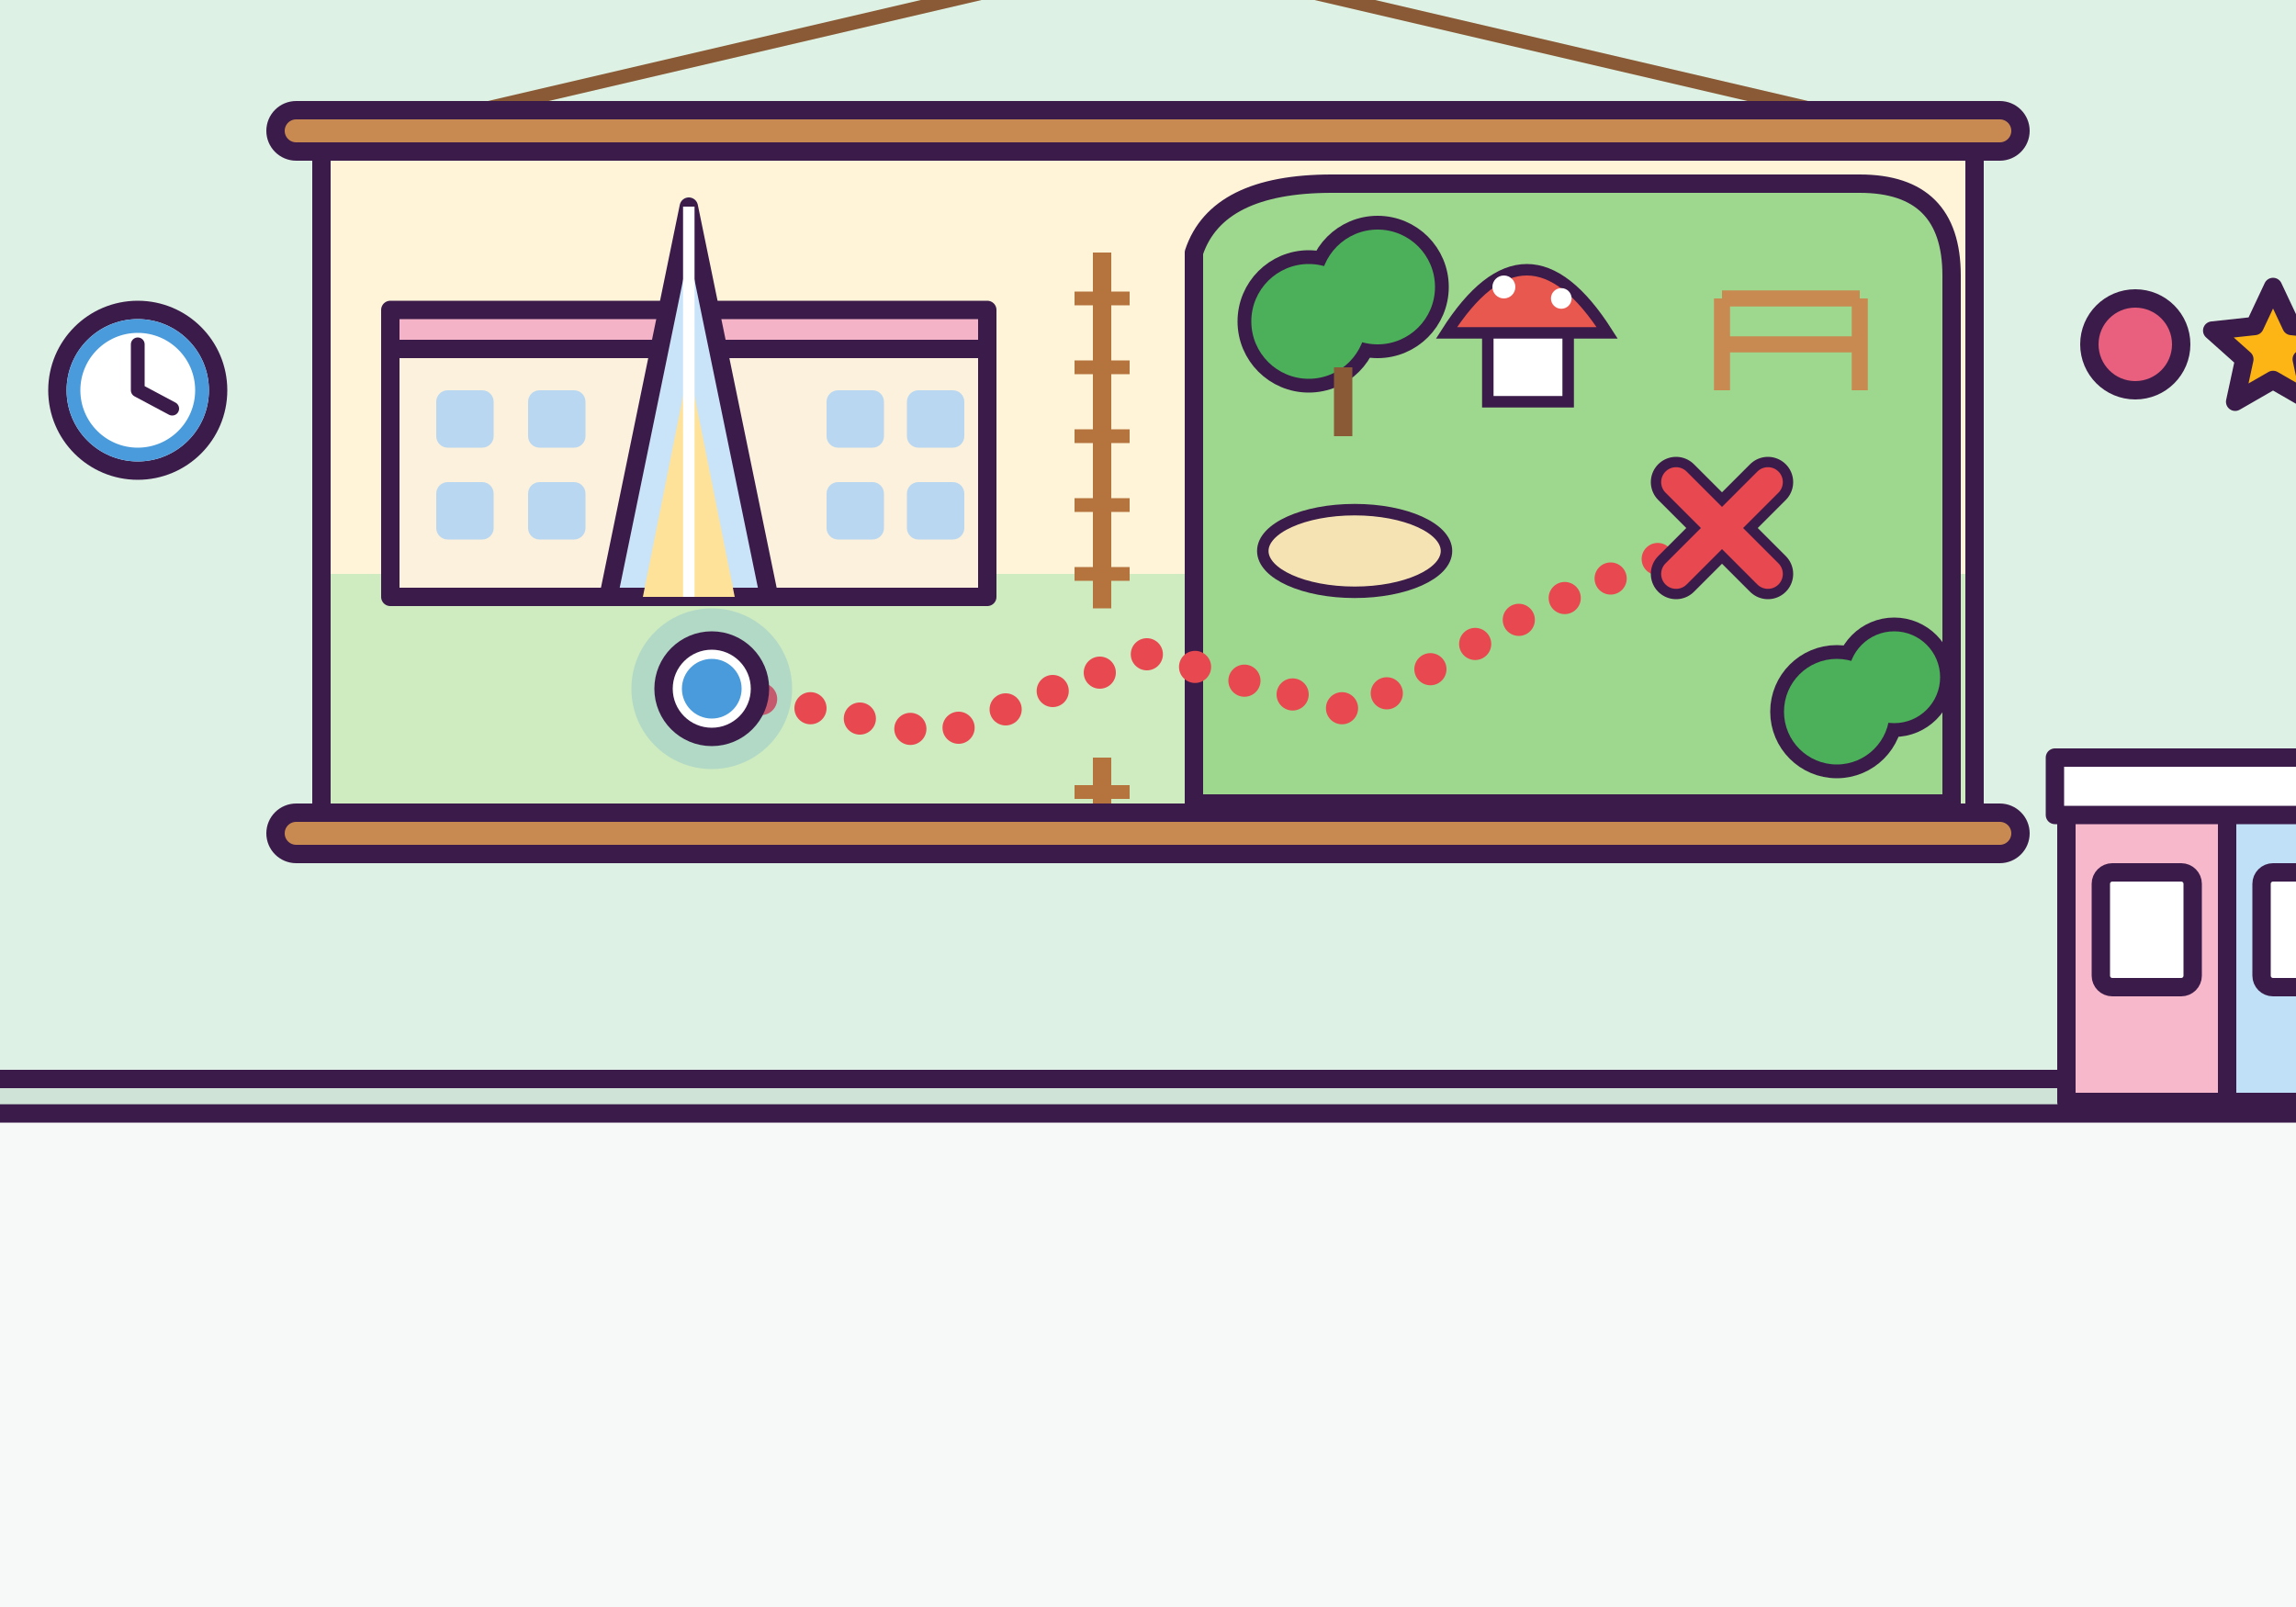
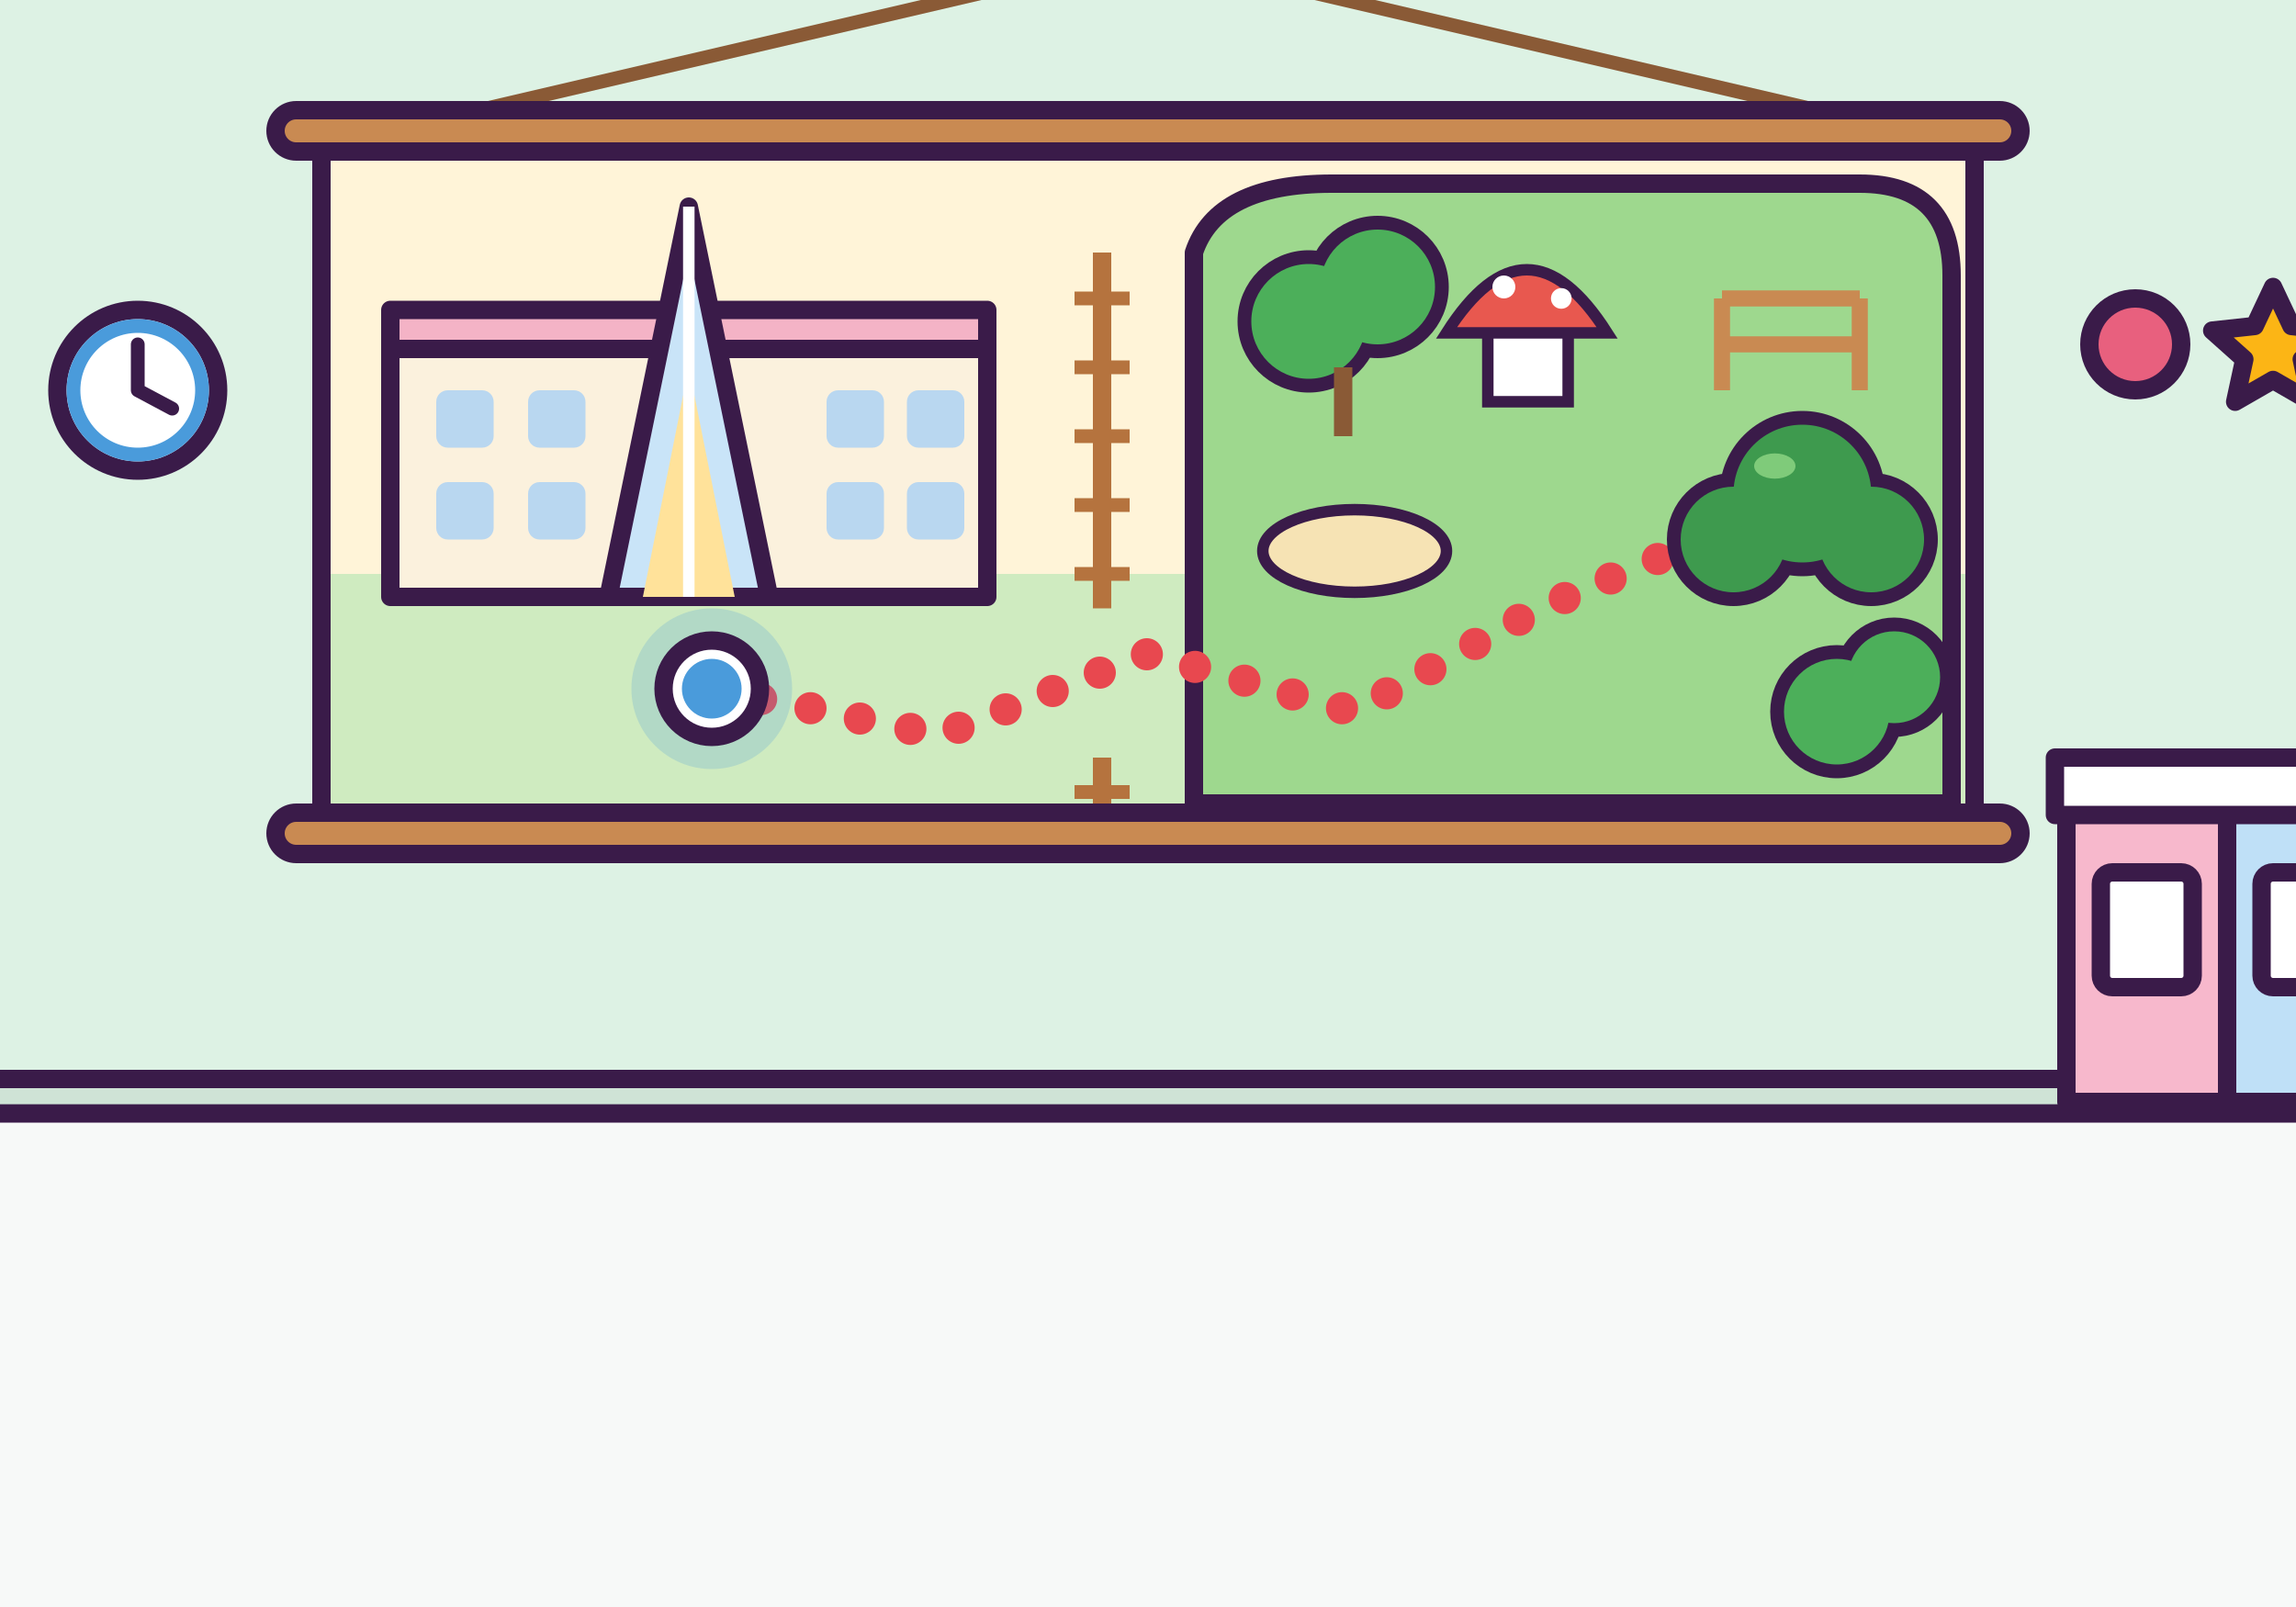
<svg xmlns="http://www.w3.org/2000/svg" viewBox="0 0 200 140" preserveAspectRatio="xMidYMax meet" overflow="visible">
  <rect x="-400" y="-300" width="1000" height="600" fill="#DDF2E4" />
  <rect x="-400" y="-300" width="1000" height="290" fill="#F4FAF6" />
  <path d="M-400 -10 H600" stroke="#3A1B49" stroke-width="1.6" stroke-linejoin="round" stroke-linecap="round" />
  <rect x="242" y="22" width="70" height="52" fill="#BFE6FA" stroke="#3A1B49" stroke-width="1.6" stroke-linejoin="round" stroke-linecap="round" />
  <circle cx="258" cy="52" r="12" fill="#3A1B49" stroke="#3A1B49" stroke-width="3.2" />
  <circle cx="276" cy="46" r="12" fill="#3A1B49" stroke="#3A1B49" stroke-width="3.2" />
  <circle cx="296" cy="52" r="12" fill="#3A1B49" stroke="#3A1B49" stroke-width="3.2" />
  <circle cx="258" cy="52" r="12" fill="#4CC487" />
  <circle cx="276" cy="46" r="12" fill="#4CC487" />
  <circle cx="296" cy="52" r="12" fill="#4CC487" />
  <path d="M265 22 V74 M289 22 V74 M242 48 H312" stroke="#2F6FD0" stroke-width="2.4" />
  <rect x="242" y="22" width="70" height="52" fill="none" stroke="#3A1B49" stroke-width="1.6" stroke-linejoin="round" stroke-linecap="round" />
  <circle cx="186" cy="30" r="4" fill="#E8607E" stroke="#3A1B49" stroke-width="1.6" stroke-linejoin="round" stroke-linecap="round" />
  <path d="M198 25 l1.6 3.4 3.7 .4 -2.8 2.5 .8 3.7 -3.3 -1.9 -3.3 1.9 .8 -3.7 -2.8 -2.5 3.7 -.4z" fill="#FCB515" stroke="#3A1B49" stroke-width="1.6" stroke-linejoin="round" stroke-linecap="round" />
  <path d="M210 26 l4.4 8 h-8.8z" fill="#4A9BDB" stroke="#3A1B49" stroke-width="1.6" stroke-linejoin="round" stroke-linecap="round" />
  <circle cx="12" cy="34" r="7" fill="#fff" stroke="#3A1B49" stroke-width="1.6" stroke-linejoin="round" stroke-linecap="round" />
  <circle cx="12" cy="34" r="5.6" fill="none" stroke="#4A9BDB" stroke-width="1.2" />
  <path d="M12 34 V30 M12 34 l3 1.6" stroke="#3A1B49" stroke-width="1.2" stroke-linecap="round" />
  <path d="M100 -4 L40 10 M100 -4 L160 10" stroke="#8A5A36" stroke-width="1.2" />
  <circle cx="100" cy="-4" r="2" fill="#B9B4C6" stroke="#3A1B49" stroke-width="1.6" stroke-linejoin="round" stroke-linecap="round" />
  <rect x="28" y="12" width="144" height="60" fill="#FFF4D8" stroke="#3A1B49" stroke-width="1.6" stroke-linejoin="round" stroke-linecap="round" />
  <clipPath id="p195-lop-hoc-ban-do-map">
    <rect x="28" y="12" width="144" height="60" />
  </clipPath>
  <g clip-path="url(#p195-lop-hoc-ban-do-map)">
    <rect x="28" y="50" width="144" height="30" fill="#CFEBC0" />
    <path d="M104 22 Q106 16 116 16 H162 Q170 16 170 24 V70 H104Z" fill="#9ED88E" stroke="#3A1B49" stroke-width="1.6" stroke-linejoin="round" stroke-linecap="round" />
    <rect x="34" y="30" width="52" height="22" fill="#FBF1DD" stroke="#3A1B49" stroke-width="1.6" stroke-linejoin="round" stroke-linecap="round" />
    <rect x="34" y="27" width="52" height="3.4" fill="#F4B3C6" stroke="#3A1B49" stroke-width="1.6" stroke-linejoin="round" stroke-linecap="round" />
    <rect x="38" y="34" width="5" height="5" rx="1" fill="#B9D7F0" />
    <rect x="38" y="42" width="5" height="5" rx="1" fill="#B9D7F0" />
    <rect x="46" y="34" width="5" height="5" rx="1" fill="#B9D7F0" />
    <rect x="46" y="42" width="5" height="5" rx="1" fill="#B9D7F0" />
    <rect x="72" y="34" width="5" height="5" rx="1" fill="#B9D7F0" />
    <rect x="72" y="42" width="5" height="5" rx="1" fill="#B9D7F0" />
    <rect x="79" y="34" width="5" height="5" rx="1" fill="#B9D7F0" />
    <rect x="79" y="42" width="5" height="5" rx="1" fill="#B9D7F0" />
    <path d="M53 52 L60 18 L67 52Z" fill="#C9E4F8" stroke="#3A1B49" stroke-width="1.6" stroke-linejoin="round" stroke-linecap="round" />
    <path d="M56 52 L60 32 L64 52Z" fill="#FFE29A" />
    <path d="M60 18 V52" stroke="#fff" stroke-width="1" />
    <path d="M96 22 V53 M96 66 V72" stroke="#B5733E" stroke-width="1.6" />
    <path d="M93.6 26 H98.4" stroke="#B5733E" stroke-width="1.2" />
    <path d="M93.6 32 H98.4" stroke="#B5733E" stroke-width="1.2" />
    <path d="M93.6 38 H98.4" stroke="#B5733E" stroke-width="1.2" />
    <path d="M93.6 44 H98.4" stroke="#B5733E" stroke-width="1.2" />
    <path d="M93.6 50 H98.4" stroke="#B5733E" stroke-width="1.2" />
    <path d="M93.6 69 H98.4" stroke="#B5733E" stroke-width="1.2" />
    <circle cx="114" cy="28" r="5" fill="#3A1B49" stroke="#3A1B49" stroke-width="2.4" />
    <circle cx="120" cy="25" r="5" fill="#3A1B49" stroke="#3A1B49" stroke-width="2.4" />
    <circle cx="114" cy="28" r="5" fill="#4CAF5A" />
    <circle cx="120" cy="25" r="5" fill="#4CAF5A" />
    <path d="M117 32 V38" stroke="#8A5A36" stroke-width="1.6" />
    <circle cx="160" cy="62" r="4.6" fill="#3A1B49" stroke="#3A1B49" stroke-width="2.4" />
    <circle cx="165" cy="59" r="4" fill="#3A1B49" stroke="#3A1B49" stroke-width="2.4" />
    <circle cx="160" cy="62" r="4.6" fill="#4CAF5A" />
    <circle cx="165" cy="59" r="4" fill="#4CAF5A" />
    <rect x="129.6" y="28" width="7" height="7" fill="#fff" stroke="#3A1B49" stroke-width="1" />
    <path d="M126 29 Q133 18 140 29Z" fill="#E8584F" stroke="#3A1B49" stroke-width="1" />
    <circle cx="131" cy="25" r="1" fill="#fff" />
    <circle cx="136" cy="26" r=".9" fill="#fff" />
    <ellipse cx="118" cy="48" rx="8" ry="3.6" fill="#F6E3B4" stroke="#3A1B49" stroke-width="1" />
    <path d="M150 34 V26 M162 34 V26 M150 26 H162 M150 30 H162" stroke="#C98A52" stroke-width="1.4" />
    <circle cx="62" cy="60" r="1.4" fill="#E8484F" />
    <circle cx="66.3" cy="60.9" r="1.4" fill="#E8484F" />
    <circle cx="70.6" cy="61.7" r="1.4" fill="#E8484F" />
    <circle cx="74.9" cy="62.6" r="1.4" fill="#E8484F" />
    <circle cx="79.3" cy="63.5" r="1.4" fill="#E8484F" />
    <circle cx="83.5" cy="63.4" r="1.4" fill="#E8484F" />
    <circle cx="87.6" cy="61.8" r="1.4" fill="#E8484F" />
    <circle cx="91.7" cy="60.2" r="1.4" fill="#E8484F" />
    <circle cx="95.8" cy="58.6" r="1.4" fill="#E8484F" />
    <circle cx="99.9" cy="57" r="1.4" fill="#E8484F" />
    <circle cx="104.1" cy="58.1" r="1.4" fill="#E8484F" />
    <circle cx="108.4" cy="59.3" r="1.4" fill="#E8484F" />
    <circle cx="112.6" cy="60.5" r="1.4" fill="#E8484F" />
    <circle cx="116.9" cy="61.7" r="1.4" fill="#E8484F" />
    <circle cx="120.8" cy="60.4" r="1.4" fill="#E8484F" />
    <circle cx="124.6" cy="58.3" r="1.4" fill="#E8484F" />
    <circle cx="128.5" cy="56.1" r="1.4" fill="#E8484F" />
    <circle cx="132.3" cy="54" r="1.4" fill="#E8484F" />
    <circle cx="136.3" cy="52.1" r="1.4" fill="#E8484F" />
    <circle cx="140.3" cy="50.4" r="1.4" fill="#E8484F" />
    <circle cx="144.4" cy="48.7" r="1.4" fill="#E8484F" />
-     <path d="M146 42 L154 50 M154 42 L146 50" stroke="#3A1B49" stroke-width="4.4" stroke-linecap="round" />
-     <path d="M146 42 L154 50 M154 42 L146 50" stroke="#E8484F" stroke-width="2.6" stroke-linecap="round" />
+     <circle cx="151" cy="47" r="4.6" fill="#3A1B49" stroke="#3A1B49" stroke-width="2.4" />
+     <circle cx="163" cy="47" r="4.6" fill="#3A1B49" stroke="#3A1B49" stroke-width="2.4" />
+     <circle cx="157" cy="43" r="6" fill="#3A1B49" stroke="#3A1B49" stroke-width="2.4" />
+     <circle cx="151" cy="47" r="4.6" fill="#3E9A4E" />
+     <circle cx="163" cy="47" r="4.6" fill="#3E9A4E" />
+     <circle cx="157" cy="43" r="6" fill="#3E9A4E" />
+     <ellipse cx="154.6" cy="40.6" rx="1.8" ry="1.1" fill="#7FCB7A" />
    <circle cx="62" cy="60" r="7" fill="#4A9BDB" opacity=".22" />
    <circle cx="62" cy="60" r="4.2" fill="#fff" stroke="#3A1B49" stroke-width="1.6" stroke-linejoin="round" stroke-linecap="round" />
    <circle cx="62" cy="60" r="2.6" fill="#4A9BDB" />
  </g>
  <rect x="28" y="12" width="144" height="60" fill="none" stroke="#3A1B49" stroke-width="1.6" stroke-linejoin="round" stroke-linecap="round" />
  <rect x="24" y="9.6" width="152" height="3.6" rx="1.8" fill="#C98A52" stroke="#3A1B49" stroke-width="1.6" stroke-linejoin="round" stroke-linecap="round" />
  <rect x="24" y="70.8" width="152" height="3.6" rx="1.8" fill="#C98A52" stroke="#3A1B49" stroke-width="1.6" stroke-linejoin="round" stroke-linecap="round" />
  <rect x="-400" y="96" width="1000" height="304" fill="#F7F9F8" stroke="#3A1B49" stroke-width="1.6" stroke-linejoin="round" stroke-linecap="round" />
  <rect x="-400" y="94" width="1000" height="3" fill="#CFE3D6" stroke="#3A1B49" stroke-width="1.6" stroke-linejoin="round" stroke-linecap="round" />
  <rect x="180" y="70" width="14" height="26" fill="#F7B8CC" stroke="#3A1B49" stroke-width="1.6" stroke-linejoin="round" stroke-linecap="round" />
  <rect x="183" y="76" width="8" height="10" rx="1" fill="#fff" stroke="#3A1B49" stroke-width="1.6" stroke-linejoin="round" stroke-linecap="round" />
  <rect x="194" y="70" width="14" height="26" fill="#BFE0F7" stroke="#3A1B49" stroke-width="1.6" stroke-linejoin="round" stroke-linecap="round" />
  <rect x="197" y="76" width="8" height="10" rx="1" fill="#fff" stroke="#3A1B49" stroke-width="1.6" stroke-linejoin="round" stroke-linecap="round" />
  <rect x="208" y="70" width="14" height="26" fill="#F7E08A" stroke="#3A1B49" stroke-width="1.6" stroke-linejoin="round" stroke-linecap="round" />
  <rect x="211" y="76" width="8" height="10" rx="1" fill="#fff" stroke="#3A1B49" stroke-width="1.6" stroke-linejoin="round" stroke-linecap="round" />
  <rect x="222" y="70" width="14" height="26" fill="#B9E1C8" stroke="#3A1B49" stroke-width="1.6" stroke-linejoin="round" stroke-linecap="round" />
  <rect x="225" y="76" width="8" height="10" rx="1" fill="#fff" stroke="#3A1B49" stroke-width="1.6" stroke-linejoin="round" stroke-linecap="round" />
  <rect x="179" y="66" width="58" height="5" fill="#fff" stroke="#3A1B49" stroke-width="1.6" stroke-linejoin="round" stroke-linecap="round" />
  <rect x="-94" y="64" width="90" height="32" fill="#fff" stroke="#3A1B49" stroke-width="1.6" stroke-linejoin="round" stroke-linecap="round" />
  <rect x="-90" y="68" width="18" height="10" rx="1" fill="#F7A9B8" stroke="#3A1B49" stroke-width="1.6" stroke-linejoin="round" stroke-linecap="round" />
  <rect x="-90" y="82" width="18" height="10" rx="1" fill="#BFE0F7" stroke="#3A1B49" stroke-width="1.6" stroke-linejoin="round" stroke-linecap="round" />
  <rect x="-68" y="68" width="18" height="10" rx="1" fill="#BFE0F7" stroke="#3A1B49" stroke-width="1.6" stroke-linejoin="round" stroke-linecap="round" />
  <rect x="-68" y="82" width="18" height="10" rx="1" fill="#F7E08A" stroke="#3A1B49" stroke-width="1.6" stroke-linejoin="round" stroke-linecap="round" />
  <rect x="-46" y="68" width="18" height="10" rx="1" fill="#F7E08A" stroke="#3A1B49" stroke-width="1.6" stroke-linejoin="round" stroke-linecap="round" />
  <rect x="-46" y="82" width="18" height="10" rx="1" fill="#B9E1C8" stroke="#3A1B49" stroke-width="1.6" stroke-linejoin="round" stroke-linecap="round" />
  <rect x="-24" y="68" width="18" height="10" rx="1" fill="#B9E1C8" stroke="#3A1B49" stroke-width="1.6" stroke-linejoin="round" stroke-linecap="round" />
  <rect x="-24" y="82" width="18" height="10" rx="1" fill="#F7A9B8" stroke="#3A1B49" stroke-width="1.6" stroke-linejoin="round" stroke-linecap="round" />
</svg>
